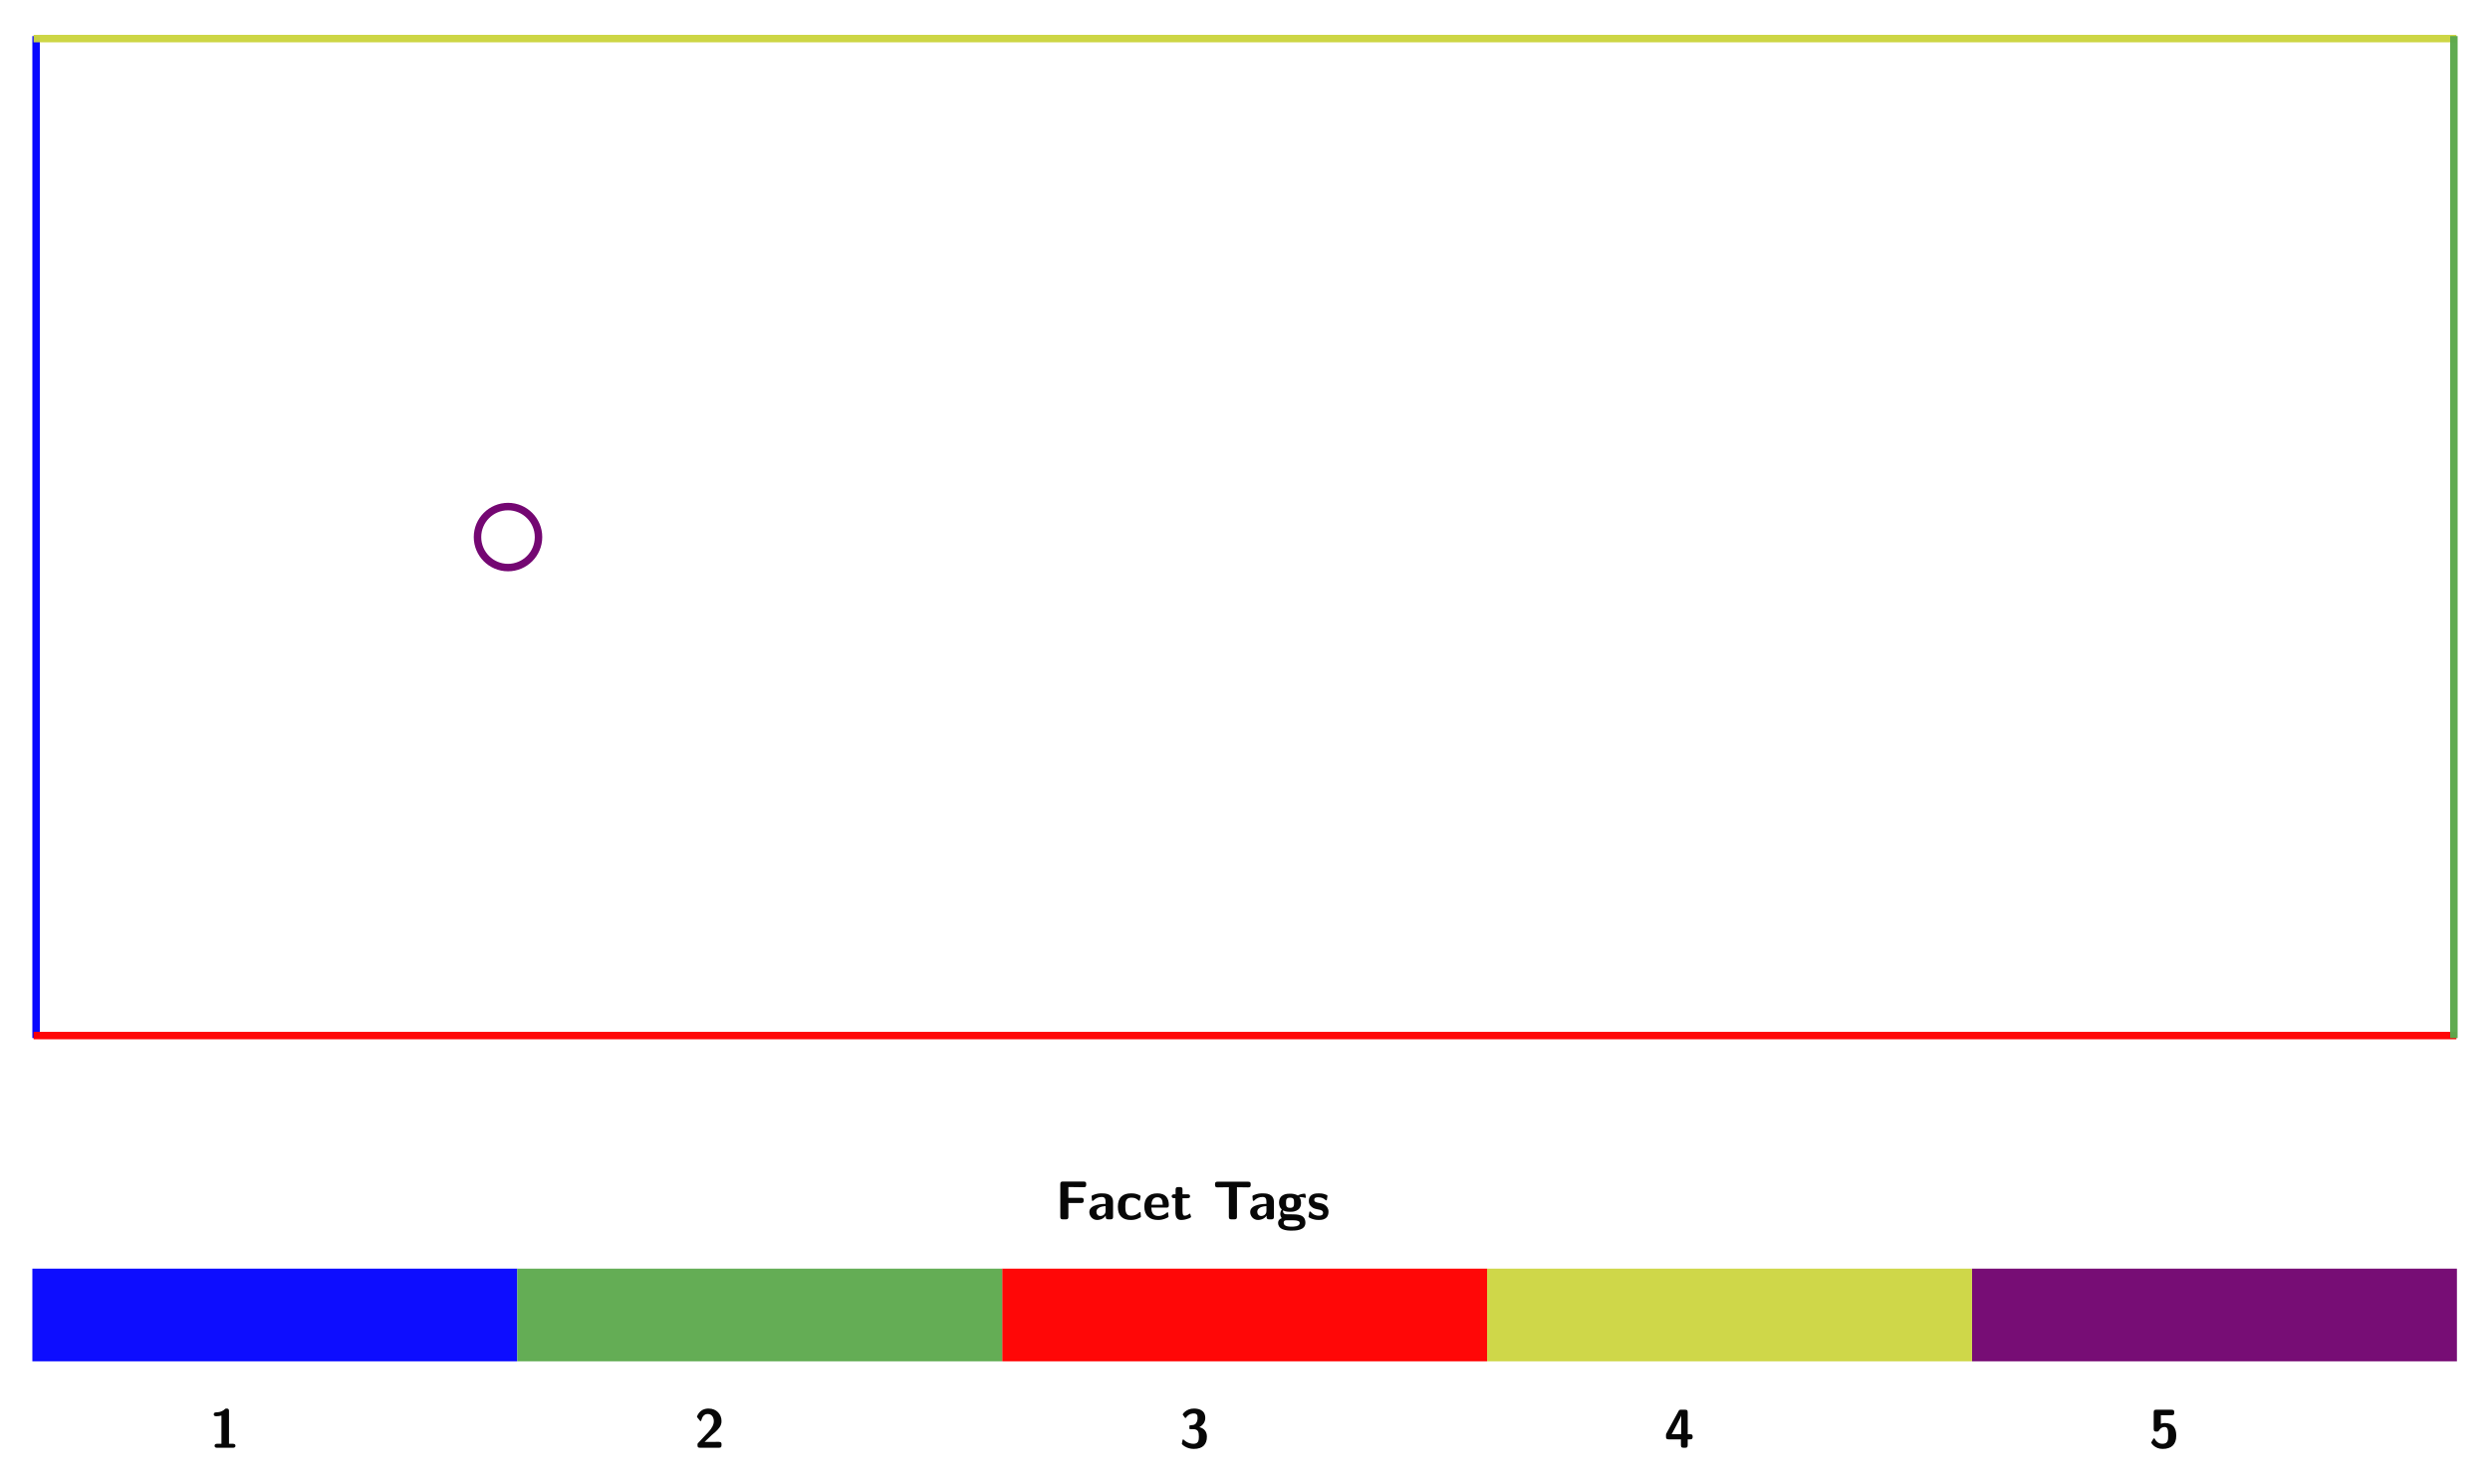
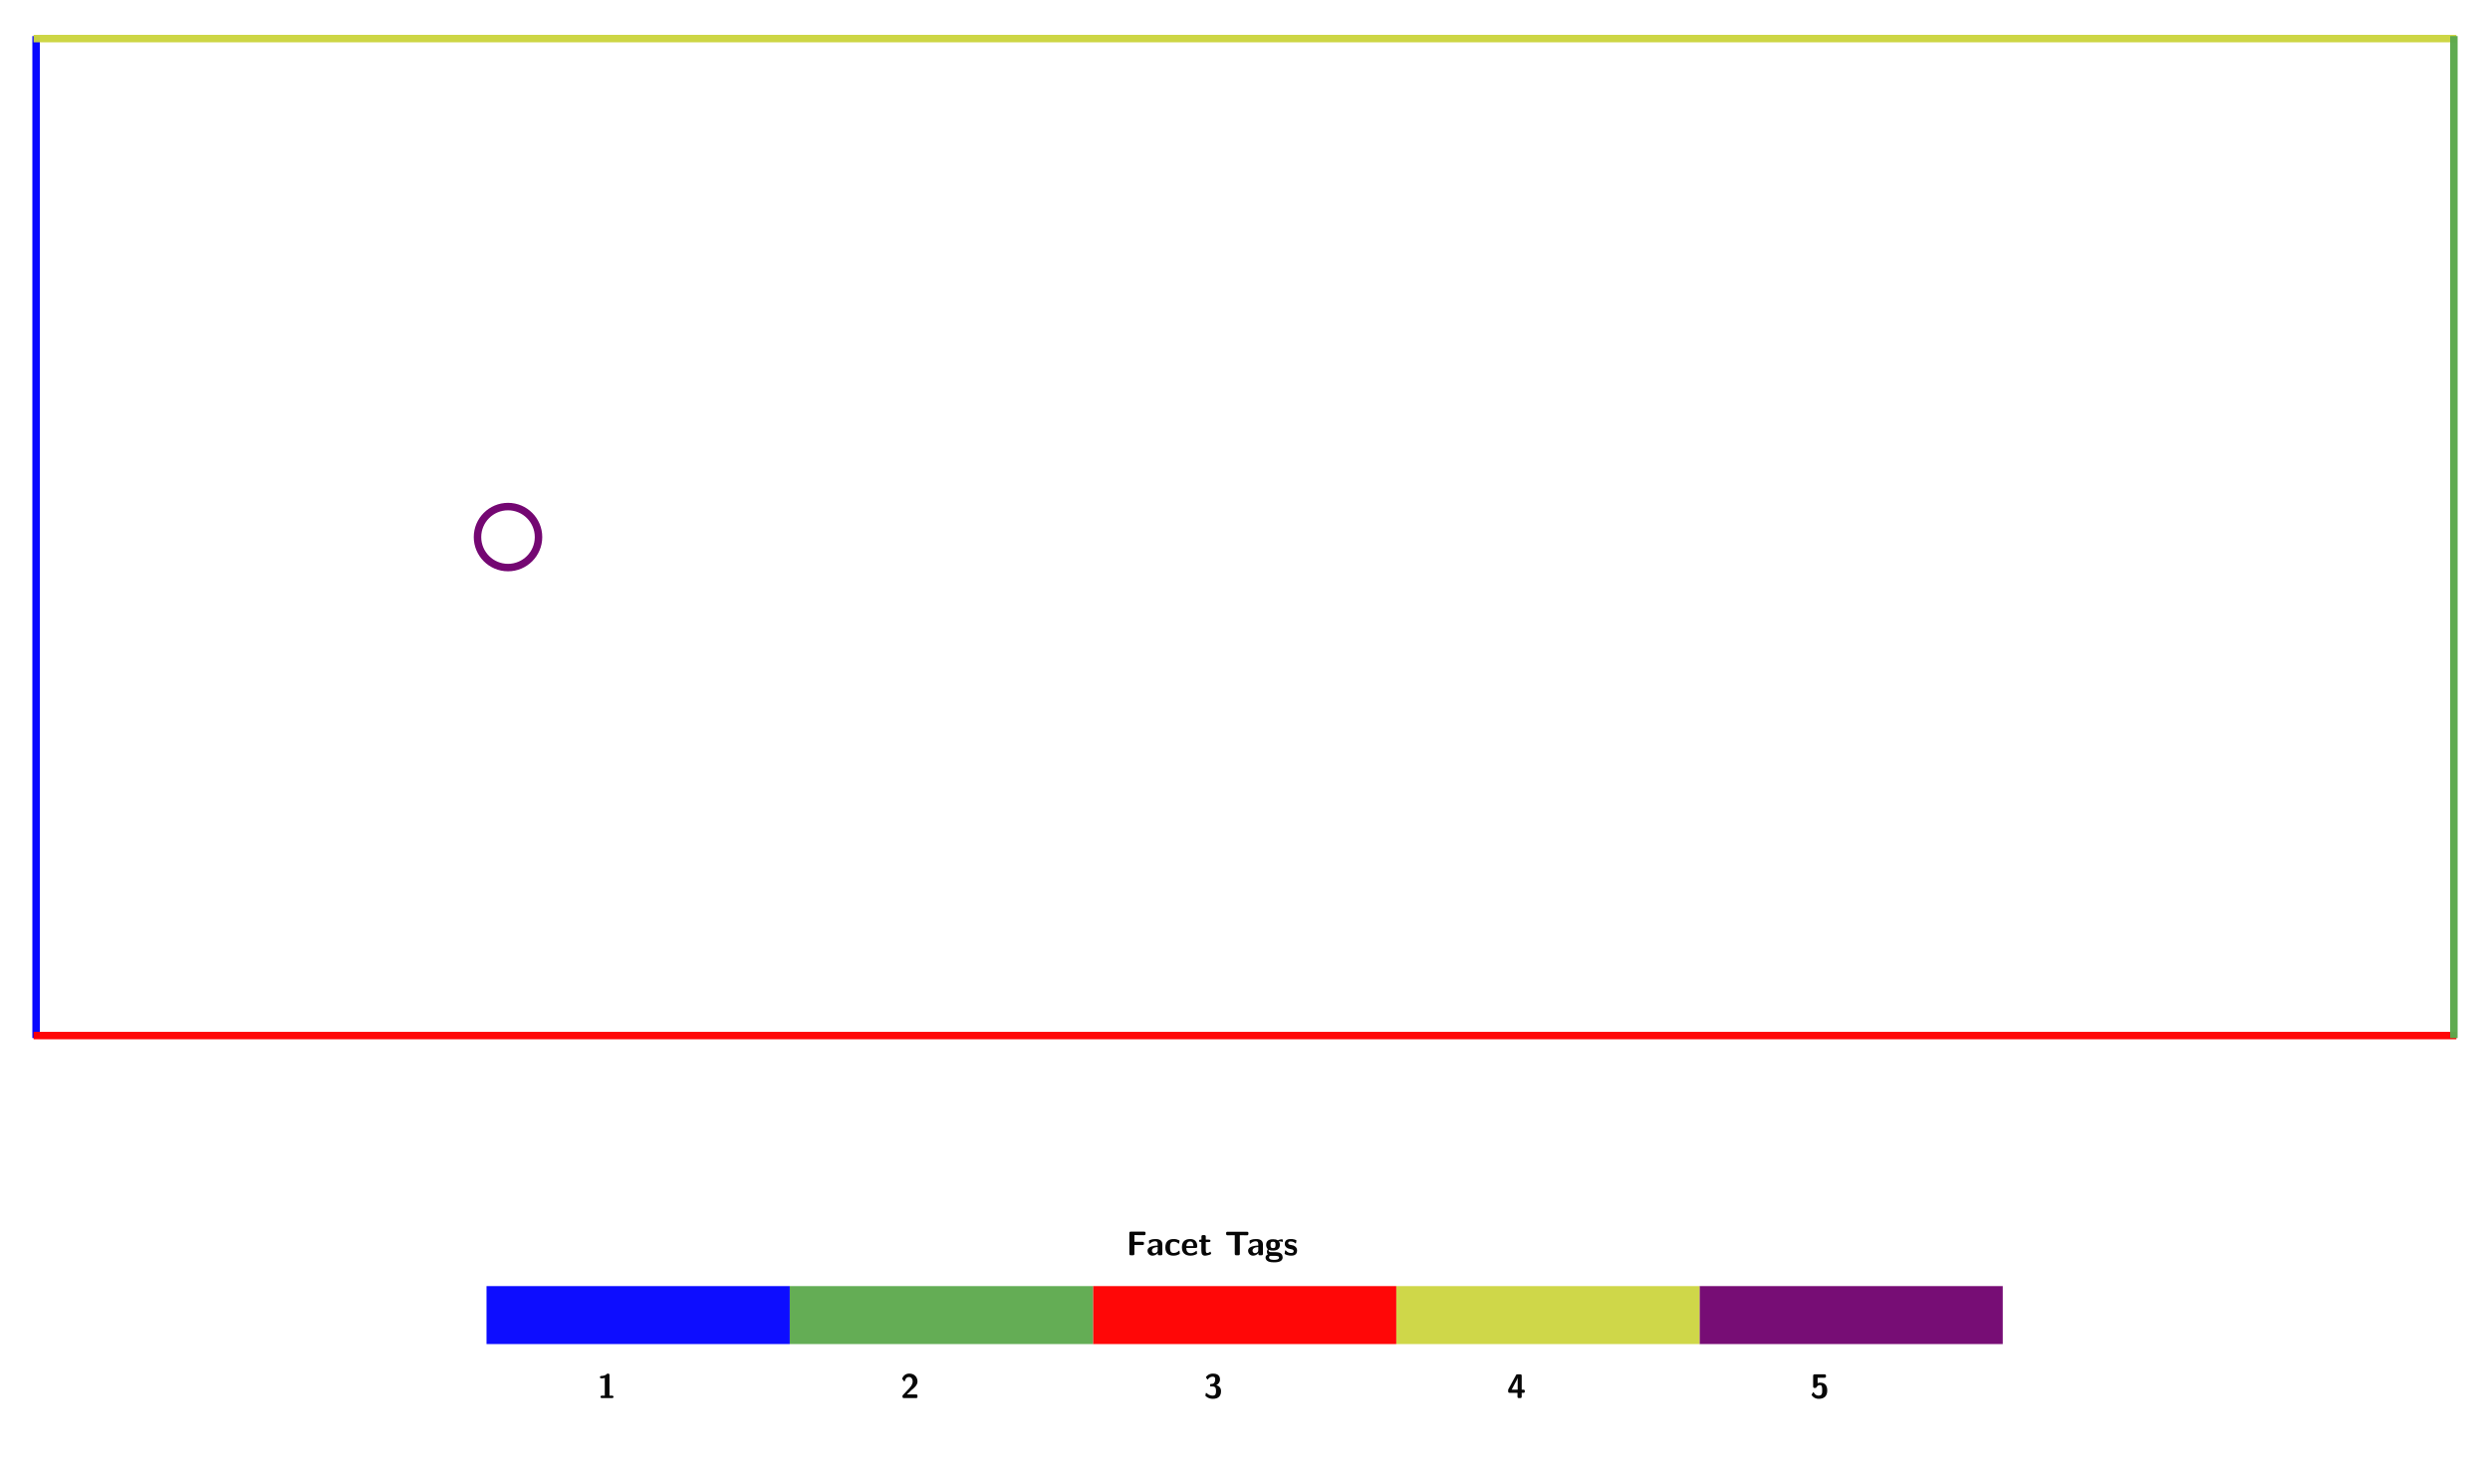
<svg xmlns="http://www.w3.org/2000/svg" width="500.144pt" height="298.047pt" viewBox="0 0 500.144 298.047" version="1.1" id="svg6">
  <defs id="defs1" />
-   <g id="g12" transform="translate(6.500016,7.000231)">
-     <circle style="opacity:0.971;fill:none;stroke:#70006e;stroke-width:1.5;stroke-miterlimit:4.1;stroke-dasharray:none;stroke-opacity:1;paint-order:stroke fill markers" id="path1" cx="95.539" cy="100.879" r="6.127" />
-     <g id="g7" transform="translate(-324.2812,-231.6997)">
-       <path style="opacity:0.971;fill:none;fill-opacity:0;stroke:#0000ff;stroke-width:1.5;stroke-miterlimit:4.1;stroke-dasharray:none;stroke-opacity:1;paint-order:stroke fill markers" d="M 325.031,433.208 V 231.95" id="path6" />
-       <path style="opacity:0.971;fill:none;fill-opacity:0;stroke:#ff0000;stroke-width:1.5;stroke-miterlimit:4.1;stroke-dasharray:none;stroke-opacity:1;paint-order:stroke fill markers" d="M 324.531,432.708 H 811.175" id="path7" />
-       <path style="opacity:0.971;fill:none;fill-opacity:0;stroke:#ccd540;stroke-width:1.5;stroke-miterlimit:4.1;stroke-dasharray:none;stroke-opacity:1;paint-order:stroke fill markers" d="M 324.531,232.45 H 811.175" id="path7-3" />
-       <path style="opacity:0.971;fill:none;fill-opacity:0;stroke:#5ba94c;stroke-width:1.5;stroke-miterlimit:4.1;stroke-dasharray:none;stroke-opacity:1;paint-order:stroke fill markers" d="M 810.675,433.208 V 231.95" id="path6-6" />
-     </g>
-     <rect style="opacity:0.971;fill:#70006e;fill-opacity:0.973;stroke:none;stroke-width:2.764;stroke-miterlimit:4.1;stroke-dasharray:none;stroke-opacity:1;paint-order:stroke fill markers" id="rect7-8" width="97.4" height="18.616" x="389.6" y="247.829" />
-     <rect style="opacity:0.971;fill:#ccd540;fill-opacity:0.973;stroke:none;stroke-width:2.764;stroke-miterlimit:4.1;stroke-dasharray:none;stroke-opacity:1;paint-order:stroke fill markers" id="rect7-83" width="97.4" height="18.616" x="292.2" y="247.829" />
-     <rect style="opacity:0.971;fill:#0000ff;fill-opacity:0.973;stroke:none;stroke-width:2.764;stroke-miterlimit:4.1;stroke-dasharray:none;stroke-opacity:1;paint-order:stroke fill markers" id="rect7" width="97.4" height="18.616" x="-5.6843419e-14" y="247.829" />
-     <rect style="opacity:0.971;fill:#ff0000;fill-opacity:1;stroke:none;stroke-width:2.764;stroke-miterlimit:4.1;stroke-dasharray:none;stroke-opacity:1;paint-order:stroke fill markers" id="rect7-2" width="97.4" height="18.616" x="194.8" y="247.829" />
-     <rect style="opacity:0.971;fill:#5ca94c;fill-opacity:0.973;stroke:none;stroke-width:2.764;stroke-miterlimit:4.1;stroke-dasharray:none;stroke-opacity:1;paint-order:stroke fill markers" id="rect7-6" width="97.4" height="18.616" x="97.4" y="247.829" />
-     <text xml:space="preserve" style="font-weight:bold;font-size:11px;line-height:1.25;font-family:'Latin Modern Sans';-inkscape-font-specification:'Latin Modern Sans Bold';text-align:center;text-anchor:middle;opacity:0.971;fill:#000000;fill-opacity:1;stroke:none;stroke-width:1.5;stroke-miterlimit:4.1;stroke-dasharray:none;stroke-opacity:1;paint-order:stroke fill markers" x="243.142" y="237.926" id="text12">
-       <tspan id="tspan12" style="fill:#000000;fill-opacity:1;stroke-width:1.5" x="243.142" y="237.926">Facet Tags</tspan>
+   <circle style="opacity:0.971;fill:none;stroke:#70006e;stroke-width:1.5;stroke-miterlimit:4.1;stroke-dasharray:none;stroke-opacity:1;paint-order:stroke fill markers" id="path1" cx="102.039" cy="107.879" r="6.127" />
+   <g id="g7" transform="translate(-317.7812,-224.6995)">
+     <path style="opacity:0.971;fill:none;fill-opacity:0;stroke:#0000ff;stroke-width:1.5;stroke-miterlimit:4.1;stroke-dasharray:none;stroke-opacity:1;paint-order:stroke fill markers" d="M 325.031,433.208 V 231.95" id="path6" />
+     <path style="opacity:0.971;fill:none;fill-opacity:0;stroke:#ff0000;stroke-width:1.5;stroke-miterlimit:4.1;stroke-dasharray:none;stroke-opacity:1;paint-order:stroke fill markers" d="M 324.531,432.708 H 811.175" id="path7" />
+     <path style="opacity:0.971;fill:none;fill-opacity:0;stroke:#ccd540;stroke-width:1.5;stroke-miterlimit:4.1;stroke-dasharray:none;stroke-opacity:1;paint-order:stroke fill markers" d="M 324.531,232.45 H 811.175" id="path7-3" />
+     <path style="opacity:0.971;fill:none;fill-opacity:0;stroke:#5ba94c;stroke-width:1.5;stroke-miterlimit:4.1;stroke-dasharray:none;stroke-opacity:1;paint-order:stroke fill markers" d="M 810.675,433.208 V 231.95" id="path6-6" />
+   </g>
+   <g id="g1" transform="matrix(0.6253688,0,0,0.6253688,93.6578,98.9723)">
+     <rect style="opacity:0.971;fill:#70006e;fill-opacity:0.973;stroke:none;stroke-width:2.764;stroke-miterlimit:4.1;stroke-dasharray:none;stroke-opacity:1;paint-order:stroke fill markers" id="rect7-8" width="97.4" height="18.616" x="396.1" y="254.829" />
+     <rect style="opacity:0.971;fill:#ccd540;fill-opacity:0.973;stroke:none;stroke-width:2.764;stroke-miterlimit:4.1;stroke-dasharray:none;stroke-opacity:1;paint-order:stroke fill markers" id="rect7-83" width="97.4" height="18.616" x="298.7" y="254.829" />
+     <rect style="opacity:0.971;fill:#0000ff;fill-opacity:0.973;stroke:none;stroke-width:2.764;stroke-miterlimit:4.1;stroke-dasharray:none;stroke-opacity:1;paint-order:stroke fill markers" id="rect7" width="97.4" height="18.616" x="6.5" y="254.829" />
+     <rect style="opacity:0.971;fill:#ff0000;fill-opacity:1;stroke:none;stroke-width:2.764;stroke-miterlimit:4.1;stroke-dasharray:none;stroke-opacity:1;paint-order:stroke fill markers" id="rect7-2" width="97.4" height="18.616" x="201.3" y="254.829" />
+     <rect style="opacity:0.971;fill:#5ca94c;fill-opacity:0.973;stroke:none;stroke-width:2.764;stroke-miterlimit:4.1;stroke-dasharray:none;stroke-opacity:1;paint-order:stroke fill markers" id="rect7-6" width="97.4" height="18.616" x="103.9" y="254.829" />
+     <text xml:space="preserve" style="font-weight:bold;font-size:11px;line-height:1.25;font-family:'Latin Modern Sans';-inkscape-font-specification:'Latin Modern Sans Bold';text-align:center;text-anchor:middle;opacity:0.971;fill:#000000;fill-opacity:1;stroke:none;stroke-width:1.5;stroke-miterlimit:4.1;stroke-dasharray:none;stroke-opacity:1;paint-order:stroke fill markers" x="249.643" y="244.926" id="text12">
+       <tspan id="tspan12" style="fill:#000000;fill-opacity:1;stroke-width:1.5" x="249.643" y="244.926">Facet Tags</tspan>
    </text>
-     <text xml:space="preserve" style="font-weight:bold;font-size:11px;line-height:1.25;font-family:'Latin Modern Sans';-inkscape-font-specification:'Latin Modern Sans Bold';text-align:center;text-anchor:middle;opacity:0.971;fill:#000000;fill-opacity:1;stroke:none;stroke-width:1.5;stroke-miterlimit:4.1;stroke-dasharray:none;stroke-opacity:1;paint-order:stroke fill markers" x="48.706" y="283.805" id="text12-0">
-       <tspan id="tspan12-7" style="fill:#000000;fill-opacity:1;stroke-width:1.5" x="48.706" y="283.805">1</tspan>
+     <text xml:space="preserve" style="font-weight:bold;font-size:11px;line-height:1.25;font-family:'Latin Modern Sans';-inkscape-font-specification:'Latin Modern Sans Bold';text-align:center;text-anchor:middle;opacity:0.971;fill:#000000;fill-opacity:1;stroke:none;stroke-width:1.5;stroke-miterlimit:4.1;stroke-dasharray:none;stroke-opacity:1;paint-order:stroke fill markers" x="55.206" y="290.805" id="text12-0">
+       <tspan id="tspan12-7" style="fill:#000000;fill-opacity:1;stroke-width:1.5" x="55.206" y="290.805">1</tspan>
    </text>
-     <text xml:space="preserve" style="font-weight:bold;font-size:11px;line-height:1.25;font-family:'Latin Modern Sans';-inkscape-font-specification:'Latin Modern Sans Bold';text-align:center;text-anchor:middle;opacity:0.971;fill:#000000;fill-opacity:1;stroke:none;stroke-width:1.5;stroke-miterlimit:4.1;stroke-dasharray:none;stroke-opacity:1;paint-order:stroke fill markers" x="146.106" y="283.805" id="text12-0-4">
-       <tspan id="tspan12-7-9" style="fill:#000000;fill-opacity:1;stroke-width:1.5" x="146.106" y="283.805">2</tspan>
+     <text xml:space="preserve" style="font-weight:bold;font-size:11px;line-height:1.25;font-family:'Latin Modern Sans';-inkscape-font-specification:'Latin Modern Sans Bold';text-align:center;text-anchor:middle;opacity:0.971;fill:#000000;fill-opacity:1;stroke:none;stroke-width:1.5;stroke-miterlimit:4.1;stroke-dasharray:none;stroke-opacity:1;paint-order:stroke fill markers" x="152.606" y="290.805" id="text12-0-4">
+       <tspan id="tspan12-7-9" style="fill:#000000;fill-opacity:1;stroke-width:1.5" x="152.606" y="290.805">2</tspan>
    </text>
-     <text xml:space="preserve" style="font-weight:bold;font-size:11px;line-height:1.25;font-family:'Latin Modern Sans';-inkscape-font-specification:'Latin Modern Sans Bold';text-align:center;text-anchor:middle;opacity:0.971;fill:#000000;fill-opacity:1;stroke:none;stroke-width:1.5;stroke-miterlimit:4.1;stroke-dasharray:none;stroke-opacity:1;paint-order:stroke fill markers" x="243.506" y="283.805" id="text12-0-4-8">
-       <tspan id="tspan12-7-9-6" style="fill:#000000;fill-opacity:1;stroke-width:1.5" x="243.506" y="283.805">3</tspan>
+     <text xml:space="preserve" style="font-weight:bold;font-size:11px;line-height:1.25;font-family:'Latin Modern Sans';-inkscape-font-specification:'Latin Modern Sans Bold';text-align:center;text-anchor:middle;opacity:0.971;fill:#000000;fill-opacity:1;stroke:none;stroke-width:1.5;stroke-miterlimit:4.1;stroke-dasharray:none;stroke-opacity:1;paint-order:stroke fill markers" x="250.006" y="290.805" id="text12-0-4-8">
+       <tspan id="tspan12-7-9-6" style="fill:#000000;fill-opacity:1;stroke-width:1.5" x="250.006" y="290.805">3</tspan>
    </text>
-     <text xml:space="preserve" style="font-weight:bold;font-size:11px;line-height:1.25;font-family:'Latin Modern Sans';-inkscape-font-specification:'Latin Modern Sans Bold';text-align:center;text-anchor:middle;opacity:0.971;fill:#000000;fill-opacity:1;stroke:none;stroke-width:1.5;stroke-miterlimit:4.1;stroke-dasharray:none;stroke-opacity:1;paint-order:stroke fill markers" x="340.905" y="283.805" id="text12-0-4-0">
-       <tspan id="tspan12-7-9-0" style="fill:#000000;fill-opacity:1;stroke-width:1.5" x="340.905" y="283.805">4</tspan>
+     <text xml:space="preserve" style="font-weight:bold;font-size:11px;line-height:1.25;font-family:'Latin Modern Sans';-inkscape-font-specification:'Latin Modern Sans Bold';text-align:center;text-anchor:middle;opacity:0.971;fill:#000000;fill-opacity:1;stroke:none;stroke-width:1.5;stroke-miterlimit:4.1;stroke-dasharray:none;stroke-opacity:1;paint-order:stroke fill markers" x="347.406" y="290.805" id="text12-0-4-0">
+       <tspan id="tspan12-7-9-0" style="fill:#000000;fill-opacity:1;stroke-width:1.5" x="347.406" y="290.805">4</tspan>
    </text>
-     <text xml:space="preserve" style="font-weight:bold;font-size:11px;line-height:1.25;font-family:'Latin Modern Sans';-inkscape-font-specification:'Latin Modern Sans Bold';text-align:center;text-anchor:middle;opacity:0.971;fill:#000000;fill-opacity:1;stroke:none;stroke-width:1.5;stroke-miterlimit:4.1;stroke-dasharray:none;stroke-opacity:1;paint-order:stroke fill markers" x="438.306" y="283.805" id="text12-0-4-2">
-       <tspan id="tspan12-7-9-4" style="fill:#000000;fill-opacity:1;stroke-width:1.5" x="438.306" y="283.805">5</tspan>
+     <text xml:space="preserve" style="font-weight:bold;font-size:11px;line-height:1.25;font-family:'Latin Modern Sans';-inkscape-font-specification:'Latin Modern Sans Bold';text-align:center;text-anchor:middle;opacity:0.971;fill:#000000;fill-opacity:1;stroke:none;stroke-width:1.5;stroke-miterlimit:4.1;stroke-dasharray:none;stroke-opacity:1;paint-order:stroke fill markers" x="444.806" y="290.805" id="text12-0-4-2">
+       <tspan id="tspan12-7-9-4" style="fill:#000000;fill-opacity:1;stroke-width:1.5" x="444.806" y="290.805">5</tspan>
    </text>
  </g>
</svg>
